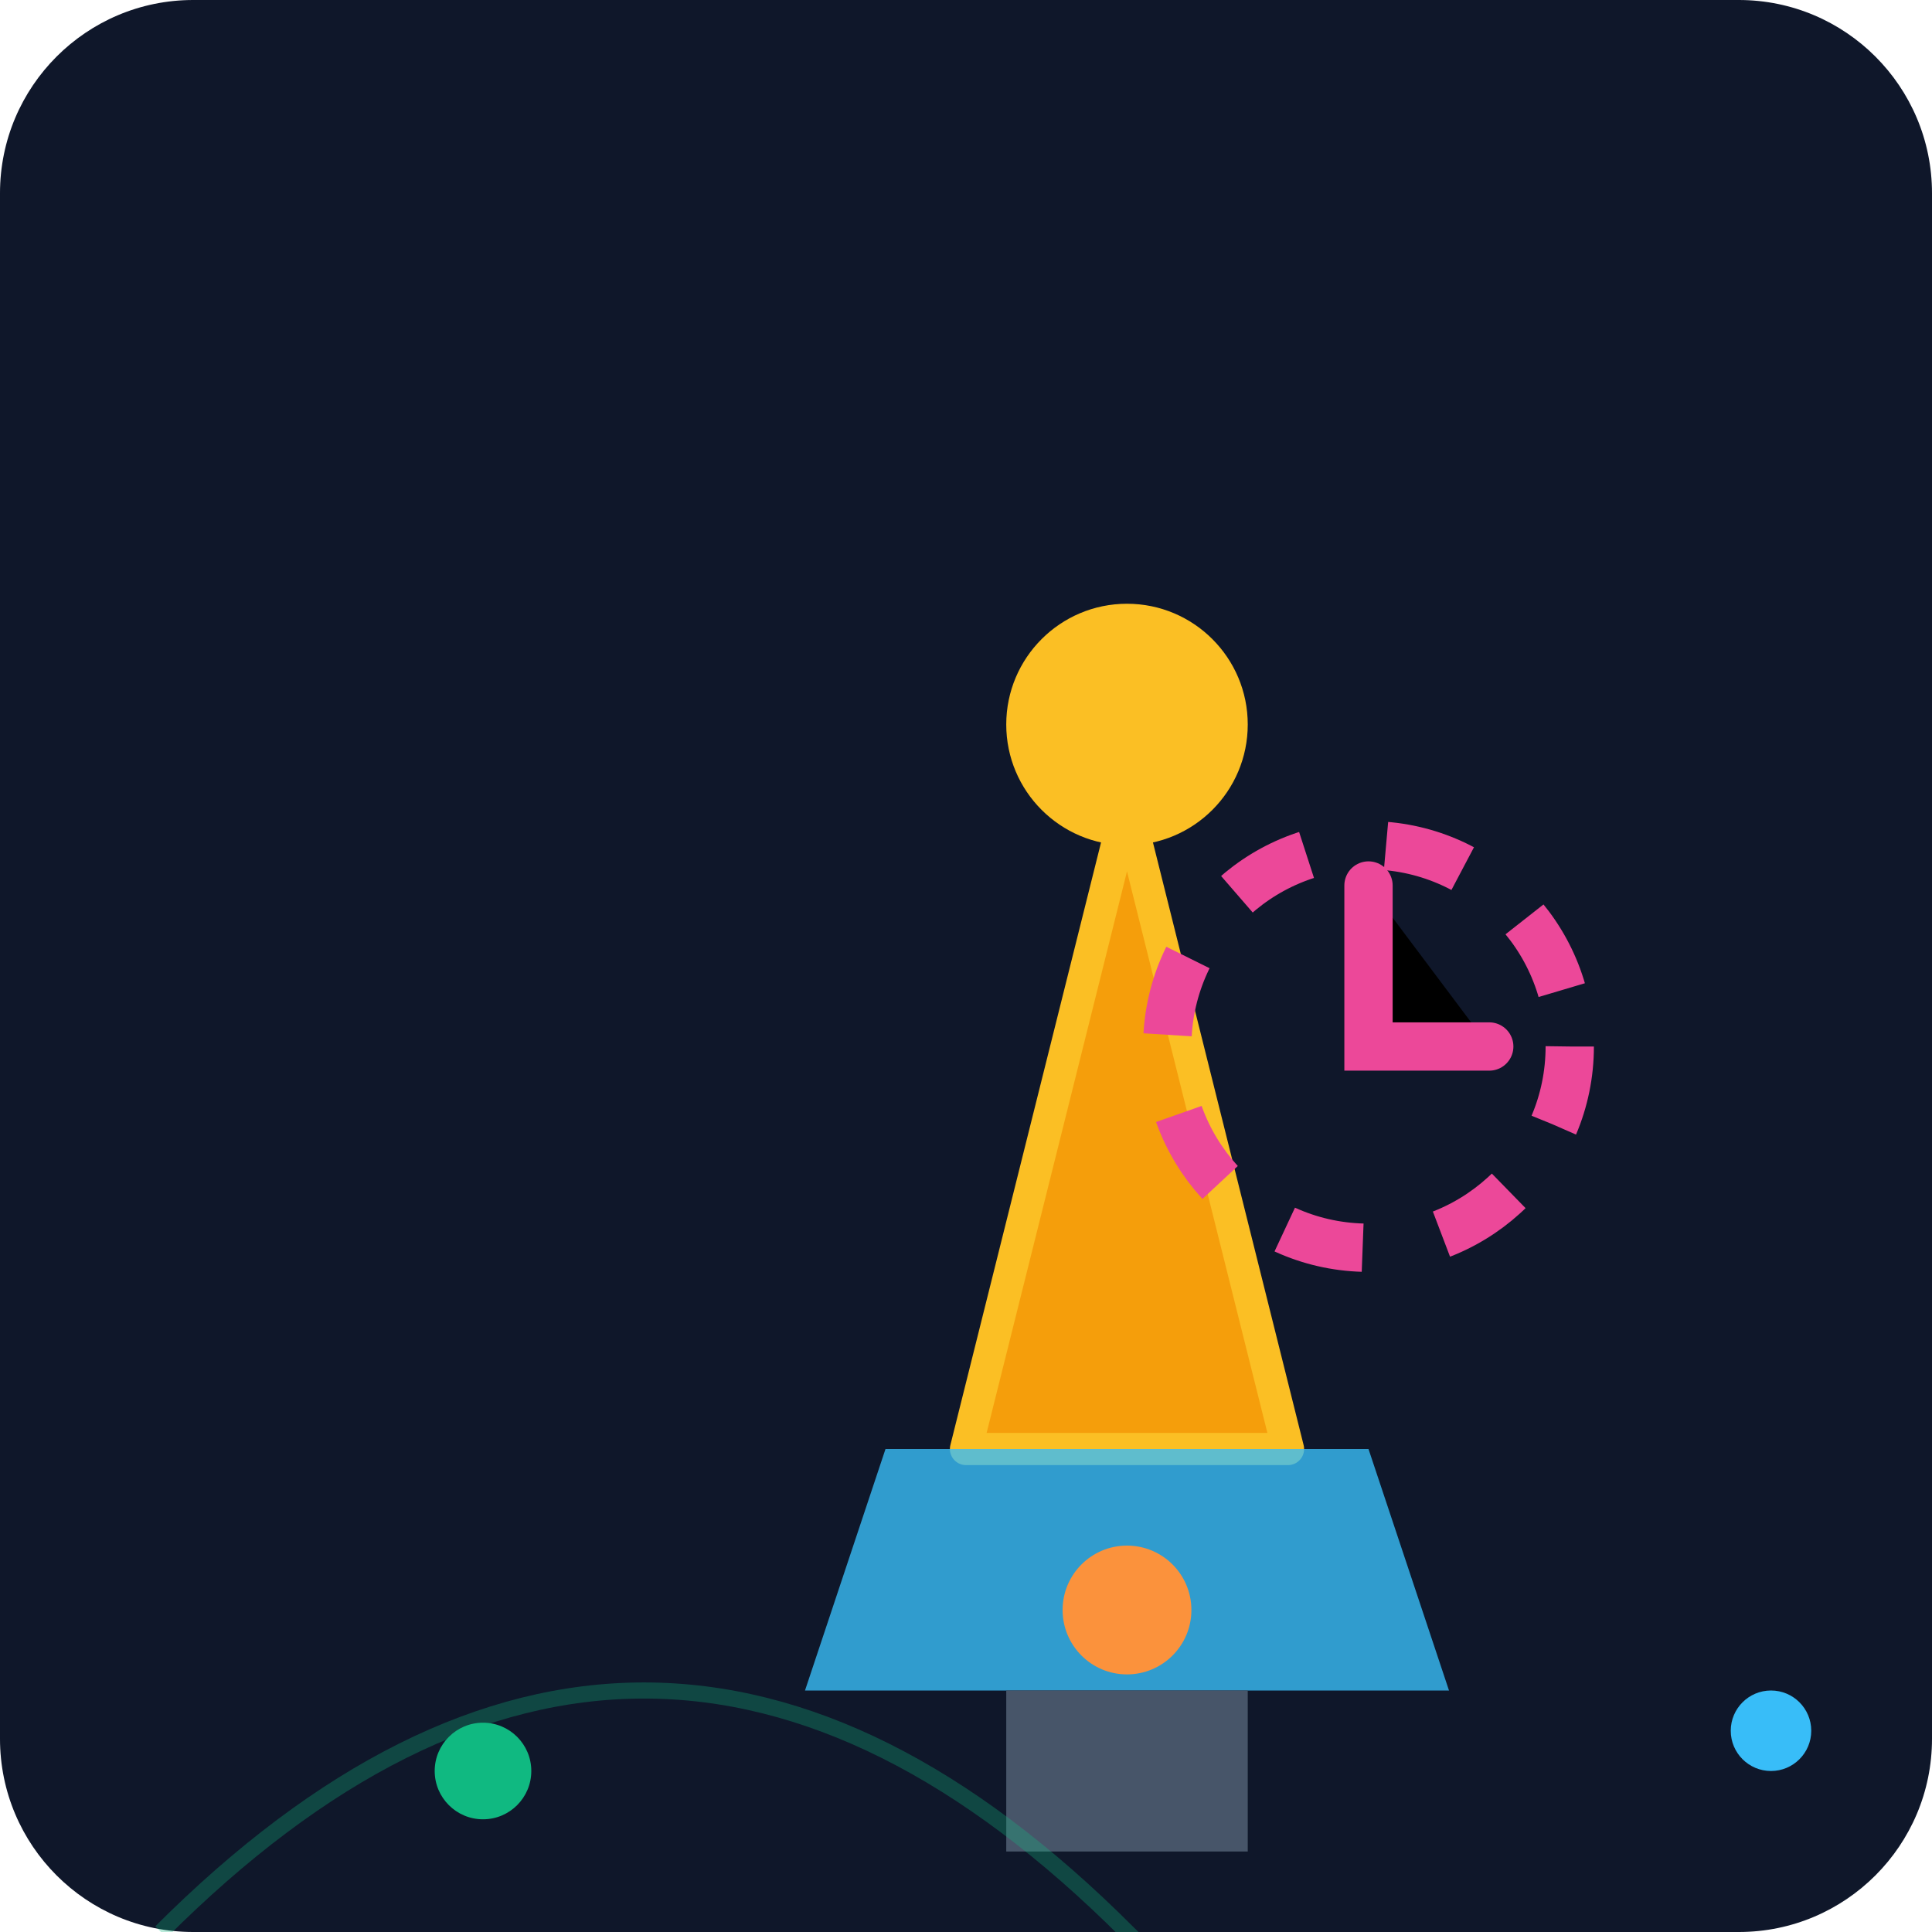
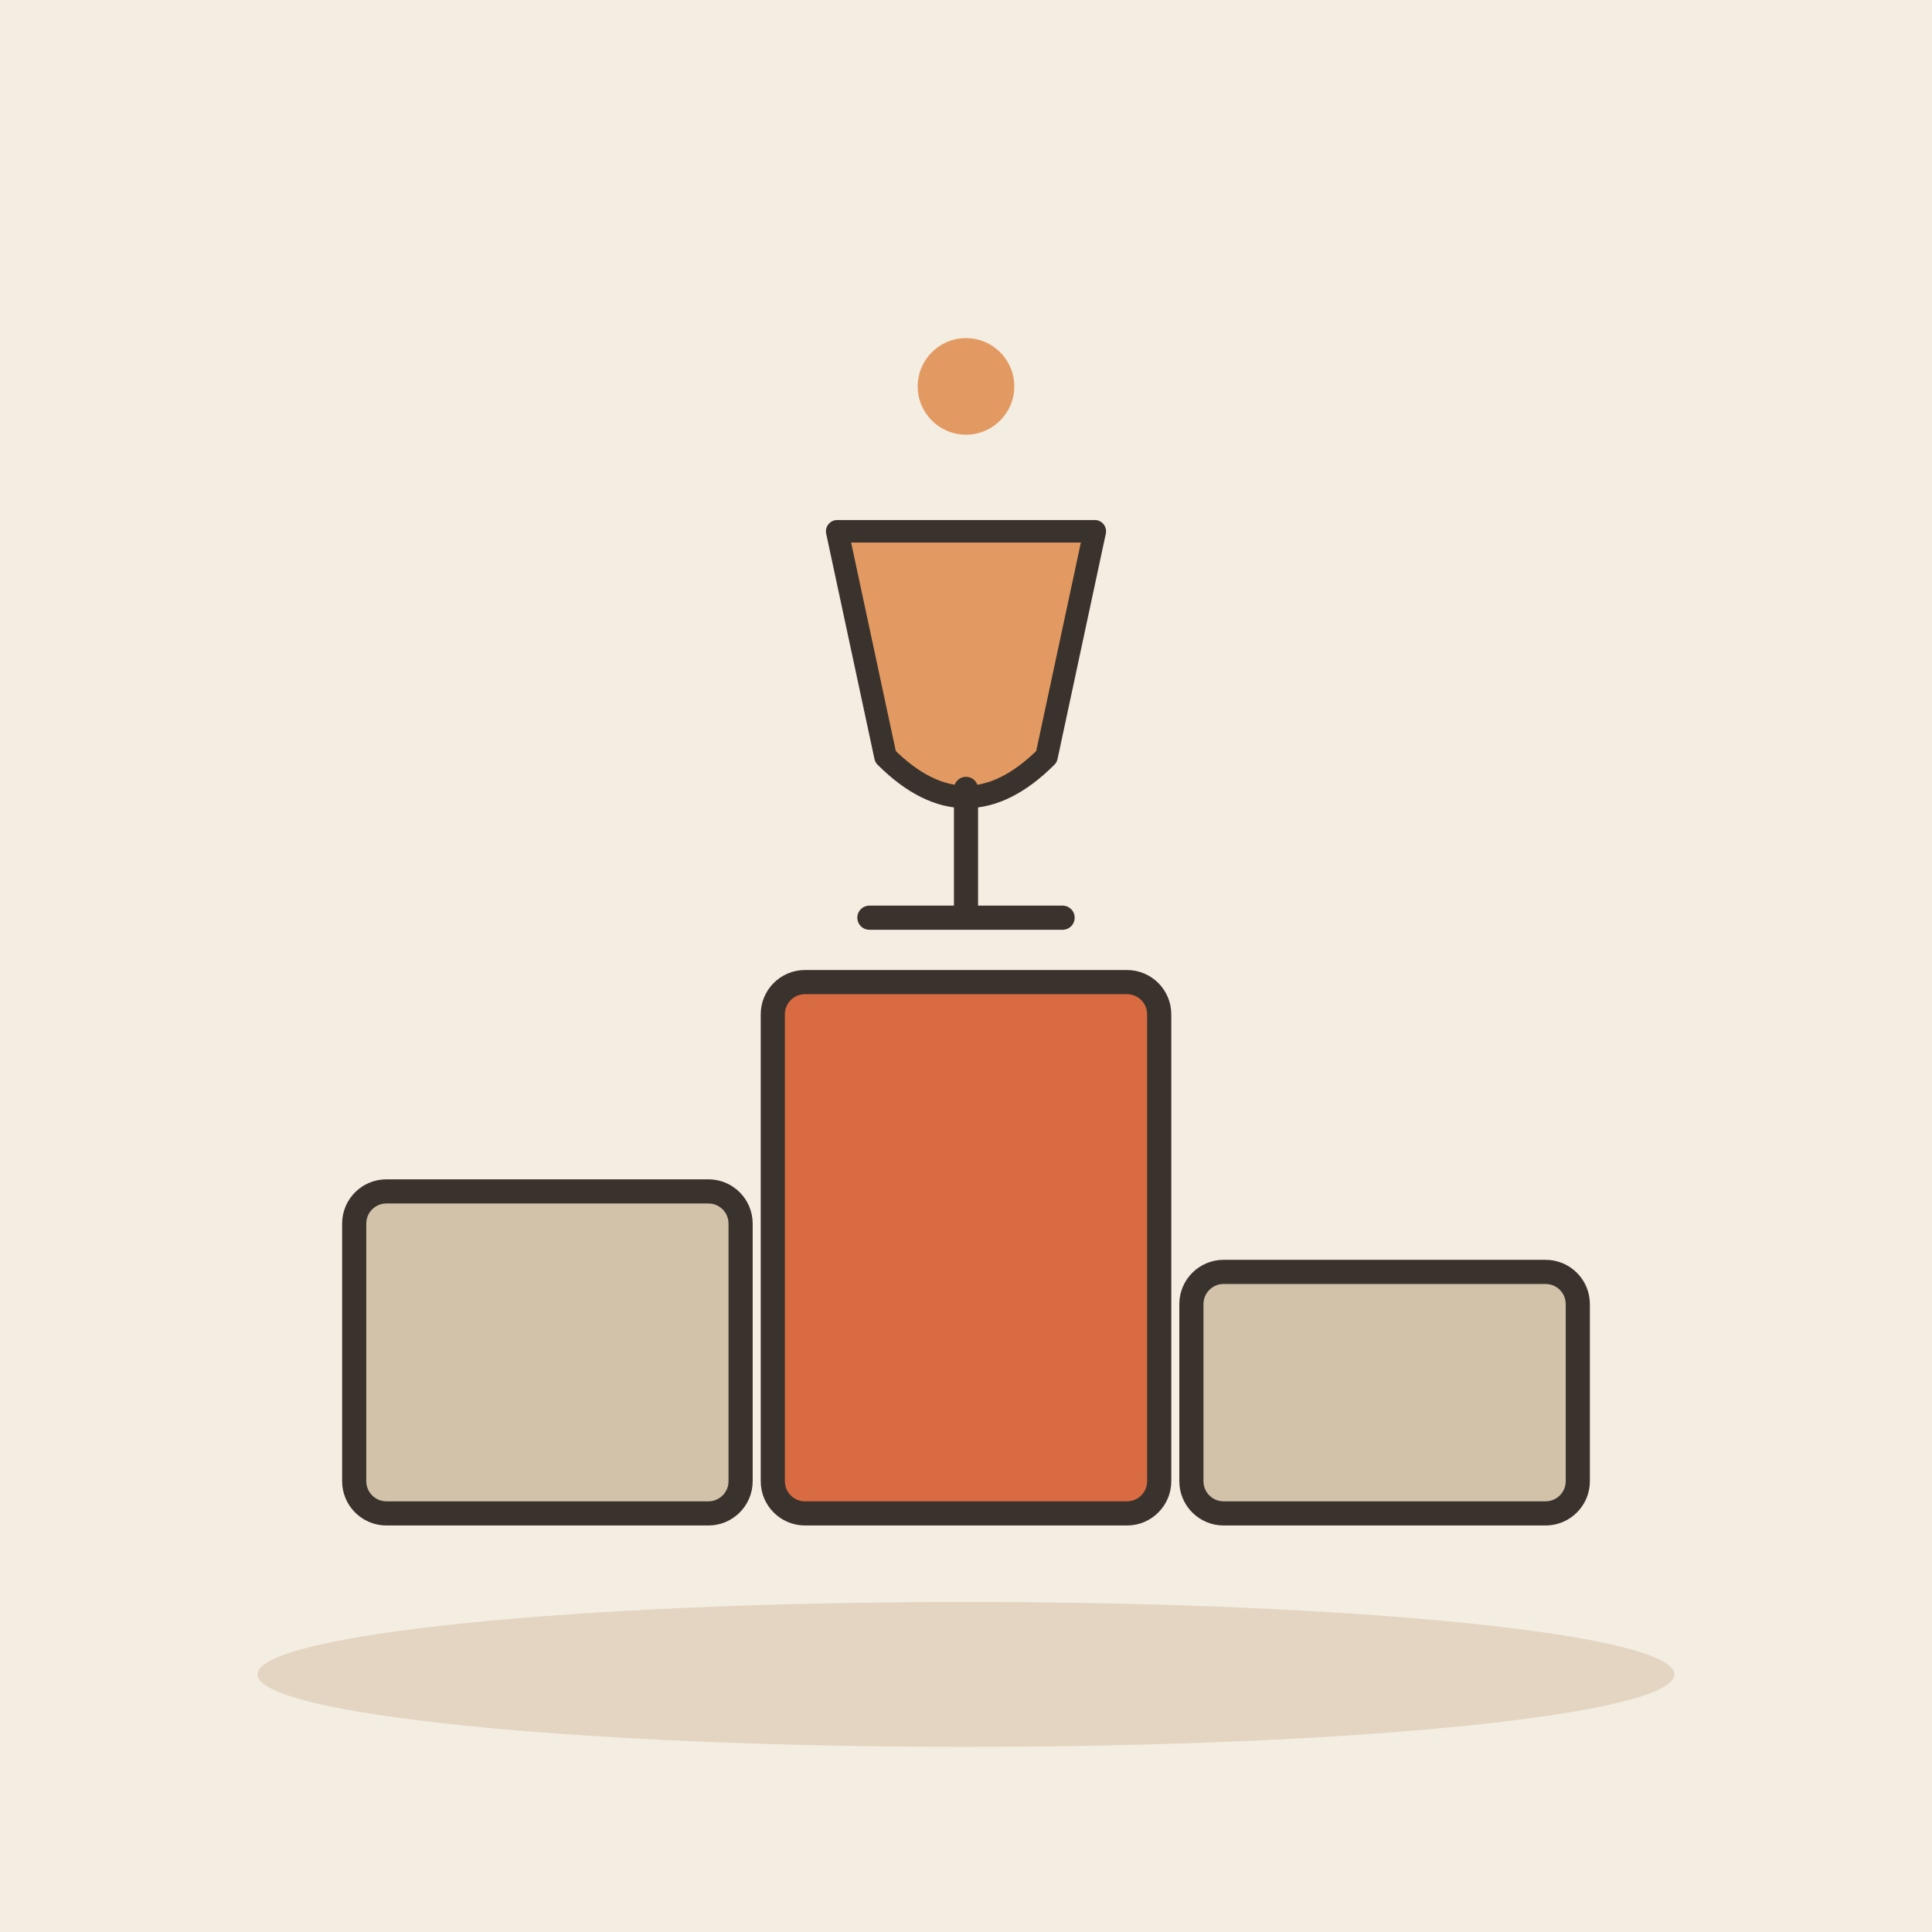
- <svg xmlns="http://www.w3.org/2000/svg" viewBox="0 0 240 240">
-   <defs>
-     <linearGradient id="bgGrad" x1="0" y1="0" x2="0" y2="240">
-       <stop offset="0%" stop-color="#0f172a" />
-       <stop offset="100%" stop-color="#1e293b" />
-     </linearGradient>
-   </defs>
-   <rect width="240" height="240" rx="24" fill="url(#bgGrad)" />
-   <g transform="translate(40, 60)">
-     <path d="M80 120 L120 120 L100 40 Z" fill="#f59e0b" stroke="#fbbf24" stroke-width="4" stroke-linejoin="round" />
-     <circle cx="100" cy="30" r="15" fill="#fbbf24" />
-     <path d="M70 120 L130 120 L140 150 L60 150 Z" fill="#38bdf8" opacity="0.8" />
-     <rect x="85" y="150" width="30" height="20" fill="#475569" />
-   </g>
-   <g transform="translate(140, 100)">
-     <circle cx="30" cy="30" r="25" fill="none" stroke="#ec4899" stroke-width="6" stroke-dasharray="10 10" />
-     <path d="M30 10 L30 30 L45 30" stroke="#ec4899" stroke-width="6" stroke-linecap="round" />
-   </g>
-   <g transform="translate(20, 160)">
-     <path d="M0 80 Q60 20 120 80 T240 80" fill="none" stroke="#10b981" stroke-width="2" opacity="0.3" />
-     <circle cx="40" cy="60" r="6" fill="#10b981" />
-     <circle cx="120" cy="40" r="8" fill="#fb923c" />
-     <circle cx="200" cy="55" r="5" fill="#38bdf8" />
-   </g>
+ <svg xmlns="http://www.w3.org/2000/svg" viewBox="0 0 240 240" data-style="editorial">
+   <rect width="240" height="240" fill="#F4EDE2" />
+   <ellipse cx="120" cy="208" rx="88" ry="9" fill="#E3D5C1" />
+   <rect x="44" y="148" width="48" height="40" rx="4" fill="#D2C2AA" stroke="#3A332D" stroke-width="3" />
+   <rect x="96" y="122" width="48" height="66" rx="4" fill="#D96B43" stroke="#3A332D" stroke-width="3" />
+   <rect x="148" y="158" width="48" height="30" rx="4" fill="#D2C2AA" stroke="#3A332D" stroke-width="3" />
+   <path d="M104 66 H136 L130 94 Q120 104 110 94 Z" fill="#E39A62" stroke="#3A332D" stroke-width="2.8" stroke-linejoin="round" />
+   <path d="M120 98 V114 M108 114 H132" stroke="#3A332D" stroke-width="3" stroke-linecap="round" />
+   <circle cx="120" cy="48" r="6" fill="#E39A62" />
</svg>
